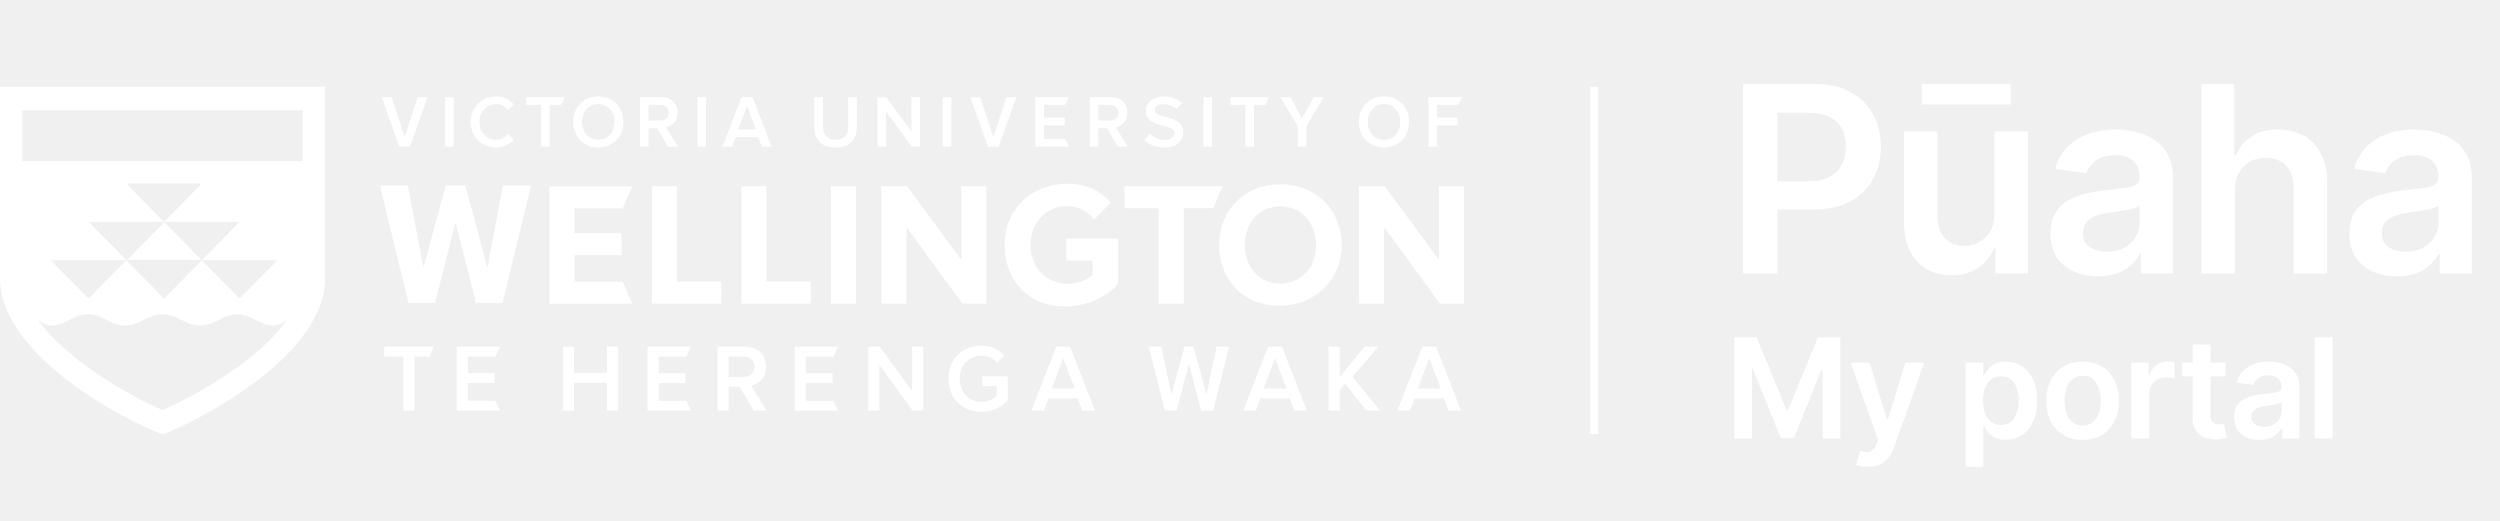
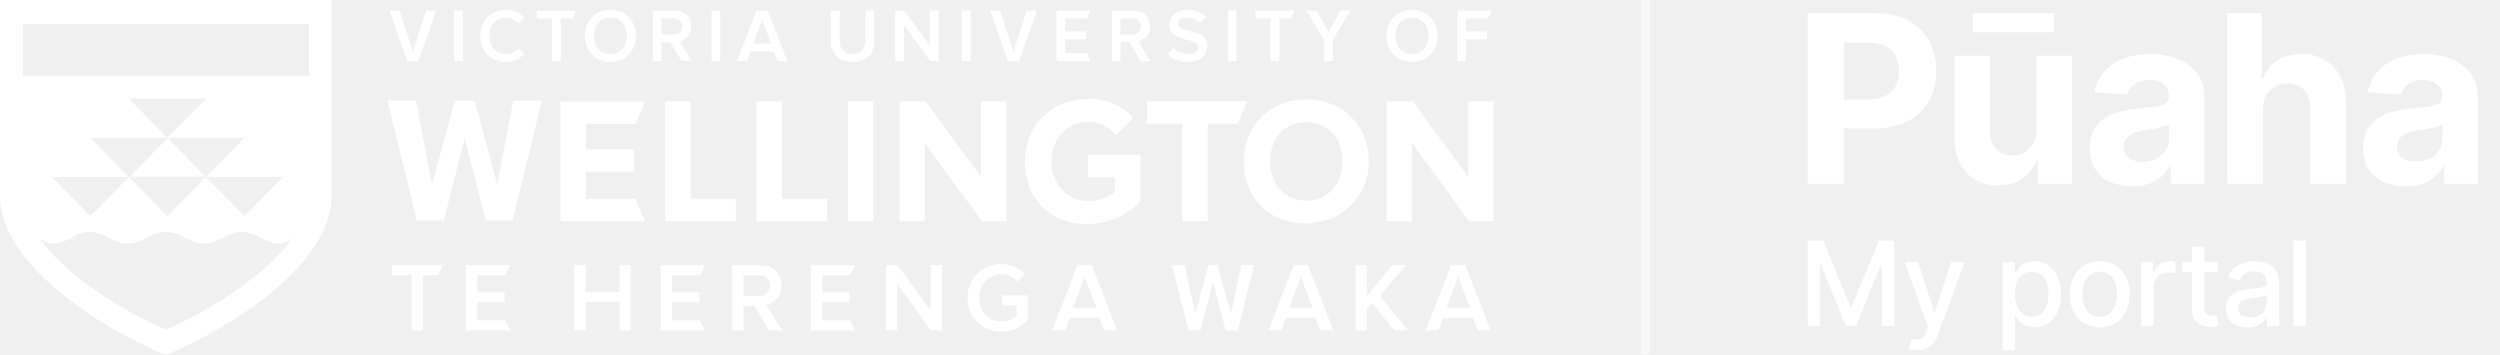
- <svg xmlns="http://www.w3.org/2000/svg" width="288" height="60" viewBox="0 0 288 60" fill="none">
-   <path d="M18.923 25.594L14.672 29.931H23.195L18.923 25.594Z" fill="white" />
-   <path d="M37.452 10.038H37.45V10H0.005V10.038H0V31.999C0 42.069 17.984 50 18.722 50C19.456 50 37.452 42.069 37.452 31.999V10.038ZM4.392 36.852C4.891 37.248 5.444 37.489 6.028 37.489C7.671 37.461 8.407 36.237 10.051 36.201C11.815 36.161 12.625 37.496 14.389 37.496C16.152 37.496 16.962 36.201 18.727 36.201C20.49 36.201 21.299 37.496 23.064 37.496C24.828 37.496 25.638 36.161 27.402 36.201C29.046 36.237 29.771 37.461 31.416 37.489C32.004 37.489 32.562 37.244 33.065 36.842C31.935 38.433 30.157 40.247 27.415 42.25C23.898 44.817 20.207 46.615 18.722 47.235C17.238 46.616 13.548 44.819 10.032 42.25C7.297 40.251 5.522 38.441 4.392 36.852ZM23.252 29.985H31.948L27.597 34.409L23.252 29.985L18.905 34.409L14.558 29.985L10.196 34.409L5.857 29.985H14.558L10.22 25.561H18.895L14.548 21.136H23.239L18.895 25.561H27.602L23.252 29.985ZM2.574 12.706H34.879V18.555H2.574V12.706Z" fill="white" />
-   <path d="M57.62 47.301L57.055 46.165H53.898V44.121H56.979V42.986H53.898V41.074H57.055L57.62 39.937H52.617V47.301H57.62Z" fill="white" />
-   <path d="M47.747 47.301V41.074H49.475L49.96 39.937H44.256V41.074H46.467V47.301H47.747Z" fill="white" />
-   <path d="M71.209 47.301V39.937H69.928V42.952H66.128V39.937H64.848V47.301H66.128V44.088H69.928V47.301H71.209Z" fill="white" />
-   <path d="M79.61 47.308L79.045 46.172H75.887V44.128H78.969V42.992H75.887V41.08H79.045L79.61 39.944H74.607V47.308H79.61Z" fill="white" />
-   <path d="M88.303 47.301L86.519 44.408C87.396 44.265 88.249 43.559 88.249 42.244C88.249 40.886 87.307 39.938 85.862 39.938H82.654V47.301H83.935V44.552H85.205L86.826 47.301H88.303ZM85.687 43.416H83.935V41.074H85.687C86.41 41.074 86.936 41.537 86.936 42.244C86.936 42.952 86.41 43.416 85.687 43.416Z" fill="white" />
-   <path d="M96.553 47.308L95.988 46.172H92.831V44.128H95.911V42.992H92.831V41.08H95.988L96.553 39.944H91.551V47.308H96.553Z" fill="white" />
-   <path d="M106.357 47.301V39.937H105.077V45.049L101.342 39.937H100.029V47.301H101.31V42.046L105.121 47.301H106.357Z" fill="white" />
-   <path d="M115.689 40.968C115.099 40.312 114.272 39.817 113.078 39.817C110.964 39.817 109.246 41.317 109.246 43.626C109.246 45.933 110.964 47.445 113.078 47.445C114.349 47.445 115.366 46.916 116.088 46.11V43.35H113.157V44.486H114.808V45.635C114.479 45.945 113.823 46.298 113.078 46.298C111.632 46.298 110.559 45.171 110.559 43.626C110.559 42.08 111.632 40.964 113.078 40.964C113.829 40.964 114.457 41.332 114.853 41.816L115.689 40.968Z" fill="white" />
-   <path d="M126.144 47.301L123.276 39.937H121.678L118.809 47.301H120.265L120.802 45.888H124.152L124.688 47.301H126.144ZM123.79 44.752H121.163L122.477 41.24L123.79 44.752Z" fill="white" />
-   <path d="M139.757 47.301L141.587 39.937H140.153L138.99 45.46L137.48 39.937H136.461L134.95 45.46L133.774 39.937H132.34L134.184 47.301H135.553L136.965 41.87L138.389 47.301H139.757Z" fill="white" />
-   <path d="M150.552 47.301L147.685 39.937H146.086L143.217 47.301H144.674L145.21 45.888H148.56L149.096 47.301H150.552ZM148.199 44.752H145.571L146.885 41.24L148.199 44.752Z" fill="white" />
-   <path d="M158.991 47.301L155.805 43.415L158.772 39.937H157.184L154.327 43.448V39.937H153.047V47.301H154.327V44.95L154.961 44.199L157.414 47.301H158.991Z" fill="white" />
-   <path d="M168.316 47.301L165.448 39.937H163.85L160.98 47.301H162.437L162.973 45.888H166.324L166.86 47.301H168.316ZM165.962 44.752H163.334L164.649 41.24L165.962 44.752Z" fill="white" />
-   <path d="M165.774 21.451V29.948L159.521 21.451H156.566V34.976H159.44V26.155L165.875 34.976H168.648V21.451H165.774Z" fill="white" />
-   <path d="M57.892 34.89L61.181 21.365H57.943L56.152 30.851L53.603 21.365H51.356L48.785 30.851L46.974 21.365H43.756L47.065 34.89H50.121L52.469 25.603L54.837 34.89H57.892Z" fill="white" />
-   <path d="M72.847 34.993L71.743 32.459H66.169V29.397H71.601V26.862H66.169V24.003H71.743L72.847 21.468H63.295V34.993H72.847Z" fill="white" />
-   <path d="M127.961 23.339C126.893 22.116 125.295 21.162 122.986 21.162C119.003 21.162 115.736 23.904 115.736 28.222C115.736 32.519 118.685 35.302 122.667 35.302C125.139 35.302 127.397 34.278 128.785 32.723V27.485H122.843V30.022H125.885V31.66C125.334 32.172 124.19 32.703 122.986 32.703C120.515 32.703 118.717 30.8 118.717 28.222C118.717 25.643 120.515 23.74 122.986 23.74C124.317 23.74 125.386 24.44 126.03 25.297L127.961 23.339Z" fill="white" />
-   <path d="M147.349 35.219C151.437 35.219 154.557 32.299 154.557 28.224C154.557 24.148 151.582 21.228 147.494 21.228C143.426 21.228 140.451 24.148 140.451 28.224C140.451 32.299 143.282 35.219 147.349 35.219ZM147.494 32.665C145.005 32.665 143.407 30.739 143.407 28.224C143.407 25.689 145.005 23.783 147.494 23.783C149.984 23.783 151.603 25.689 151.603 28.224C151.603 30.739 149.984 32.665 147.494 32.665Z" fill="white" />
-   <path d="M136.371 34.976V23.986H139.746L140.85 21.451H129.531V23.986H133.478V34.976H136.371Z" fill="white" />
-   <path d="M98.604 21.451H95.731V34.976H98.604V21.451Z" fill="white" />
-   <path d="M83.08 34.976V32.441H77.976V21.451H75.102V34.976H83.08Z" fill="white" />
-   <path d="M93.394 34.976V32.441H88.29V21.451H85.416V34.976H93.394Z" fill="white" />
-   <path d="M113.63 34.976V21.451H110.756V29.948L104.503 21.451H101.549V34.976H104.423V26.155L110.858 34.976H113.63Z" fill="white" />
-   <path d="M68.923 16.996C70.619 16.996 71.811 15.751 71.811 14.05C71.811 12.349 70.619 11.103 68.923 11.103C67.228 11.103 66.035 12.349 66.035 14.05C66.035 15.751 67.228 16.996 68.923 16.996ZM68.923 16.109C67.779 16.109 67.051 15.22 67.051 14.05C67.051 12.871 67.779 11.991 68.923 11.991C70.059 11.991 70.796 12.871 70.796 14.05C70.796 15.22 70.059 16.109 68.923 16.109Z" fill="white" />
-   <path d="M47.236 16.894L49.253 11.197H48.127L46.617 15.81L45.108 11.197H43.982L46 16.894H47.236Z" fill="white" />
-   <path d="M88.895 16.894L86.677 11.197H85.44L83.221 16.894H84.347L84.762 15.801H87.354L87.769 16.894H88.895ZM87.075 14.922H85.041L86.058 12.204L87.075 14.922Z" fill="white" />
-   <path d="M52.266 11.197H51.275V16.894H52.266V11.197Z" fill="white" />
-   <path d="M58.511 12.694L59.176 12.018C58.742 11.503 58.114 11.104 57.185 11.104C55.515 11.104 54.221 12.299 54.221 14.05C54.221 15.802 55.515 16.997 57.185 16.997C58.116 16.997 58.739 16.596 59.175 16.08L58.512 15.407C58.222 15.816 57.736 16.109 57.185 16.109C56.066 16.109 55.236 15.246 55.236 14.05C55.236 12.854 56.066 11.991 57.185 11.991C57.736 11.991 58.221 12.29 58.511 12.694Z" fill="white" />
-   <path d="M63.317 16.894V12.076H64.654L65.028 11.197H60.615V12.076H62.326V16.894H63.317Z" fill="white" />
-   <path d="M78.094 16.894L76.715 14.655C77.392 14.546 78.053 13.999 78.053 12.982C78.053 11.931 77.325 11.197 76.207 11.197H73.725V16.894H74.714V14.767H75.697L76.953 16.894H78.094ZM76.071 13.888H74.714V12.076H76.071C76.629 12.076 77.037 12.435 77.037 12.982C77.037 13.529 76.629 13.888 76.071 13.888Z" fill="white" />
-   <path d="M81.332 11.197H80.342V16.894H81.332V11.197Z" fill="white" />
-   <path d="M96.262 16.996C97.897 16.996 98.701 16.058 98.701 14.639V11.197H97.703V14.614C97.703 15.52 97.203 16.109 96.262 16.109C95.313 16.109 94.813 15.52 94.813 14.614V11.197H93.814V14.648C93.814 16.049 94.619 16.996 96.262 16.996Z" fill="white" />
-   <path d="M105.983 16.894V11.197H104.992V15.151L102.102 11.197H101.088V16.894H102.077V12.828L105.027 16.894H105.983Z" fill="white" />
-   <path d="M109.604 11.197H108.613V16.894H109.604V11.197Z" fill="white" />
-   <path d="M115.052 16.894L117.069 11.197H115.943L114.433 15.81L112.925 11.197H111.799L113.816 16.894H115.052Z" fill="white" />
-   <path d="M123.15 16.894L122.712 16.015H120.27V14.434H122.654V13.555H120.27V12.076H122.712L123.15 11.197H119.279V16.894H123.15Z" fill="white" />
-   <path d="M129.909 16.894L128.53 14.655C129.207 14.546 129.867 13.999 129.867 12.982C129.867 11.931 129.14 11.197 128.022 11.197H125.539V16.894H126.529V14.767H127.512L128.767 16.894H129.909ZM127.885 13.888H126.529V12.076H127.885C128.444 12.076 128.852 12.435 128.852 12.982C128.852 13.529 128.444 13.888 127.885 13.888Z" fill="white" />
-   <path d="M135.517 12.568L136.176 11.899C135.653 11.392 134.944 11.111 134.066 11.111C132.829 11.111 132.009 11.837 132.009 12.777C132.009 14.878 135.304 14.135 135.304 15.332C135.304 15.707 134.981 16.109 134.168 16.109C133.442 16.109 132.876 15.794 132.486 15.418L131.845 16.072L131.83 16.092C132.33 16.629 133.083 16.996 134.125 16.996C135.651 16.996 136.31 16.186 136.31 15.237C136.31 13.11 133.024 13.768 133.024 12.708C133.024 12.281 133.397 11.999 133.982 11.999C134.533 11.999 135.088 12.185 135.517 12.568Z" fill="white" />
-   <path d="M139.628 11.197H138.639V16.894H139.628V11.197Z" fill="white" />
-   <path d="M144.458 16.894V12.076H145.795L146.169 11.197H141.756V12.076H143.467V16.894H144.458Z" fill="white" />
-   <path d="M150.494 16.894V14.528L152.477 11.197H151.341L150.002 13.64L148.646 11.197H147.512L149.503 14.528V16.894H150.494Z" fill="white" />
-   <path d="M159.435 16.996C161.131 16.996 162.323 15.751 162.323 14.05C162.323 12.349 161.131 11.103 159.435 11.103C157.74 11.103 156.547 12.349 156.547 14.05C156.547 15.751 157.74 16.996 159.435 16.996ZM159.435 16.109C158.291 16.109 157.563 15.22 157.563 14.05C157.563 12.871 158.291 11.991 159.435 11.991C160.57 11.991 161.308 12.871 161.308 14.05C161.308 15.22 160.57 16.109 159.435 16.109Z" fill="white" />
-   <path d="M165.542 16.894V14.434H167.909V13.555H165.542V12.076H167.976L168.422 11.197H164.551V16.894H165.542Z" fill="white" />
-   <path d="M183.648 10V50" stroke="white" stroke-width="0.947" />
-   <path d="M200.8 31.5V9.682H208.982C210.658 9.682 212.065 9.994 213.201 10.619C214.344 11.244 215.207 12.104 215.79 13.197C216.379 14.284 216.674 15.52 216.674 16.905C216.674 18.304 216.379 19.547 215.79 20.634C215.2 21.72 214.33 22.576 213.18 23.201C212.029 23.819 210.612 24.128 208.929 24.128H203.506V20.879H208.396C209.376 20.879 210.179 20.708 210.804 20.367C211.429 20.026 211.891 19.558 212.189 18.961C212.494 18.364 212.647 17.679 212.647 16.905C212.647 16.131 212.494 15.449 212.189 14.859C211.891 14.27 211.425 13.812 210.793 13.485C210.168 13.151 209.362 12.984 208.375 12.984H204.753V31.5H200.8ZM229.766 24.618V15.136H233.623V31.5H229.883V28.592H229.713C229.344 29.508 228.736 30.257 227.891 30.84C227.053 31.422 226.02 31.713 224.791 31.713C223.719 31.713 222.771 31.475 221.947 30.999C221.13 30.516 220.491 29.817 220.029 28.901C219.567 27.977 219.337 26.862 219.337 25.555V15.136H223.193V24.959C223.193 25.996 223.477 26.82 224.045 27.43C224.614 28.041 225.359 28.347 226.283 28.347C226.851 28.347 227.401 28.208 227.934 27.931C228.467 27.654 228.903 27.242 229.244 26.695C229.592 26.141 229.766 25.449 229.766 24.618ZM231.631 9.682V12.036H221.382V9.682H231.631ZM241.697 31.83C240.66 31.83 239.726 31.646 238.896 31.276C238.072 30.9 237.418 30.346 236.935 29.614C236.459 28.883 236.222 27.981 236.222 26.908C236.222 25.985 236.392 25.222 236.733 24.618C237.074 24.014 237.539 23.531 238.128 23.169C238.718 22.807 239.382 22.533 240.121 22.349C240.866 22.157 241.637 22.018 242.432 21.933C243.391 21.834 244.169 21.745 244.766 21.667C245.362 21.582 245.795 21.454 246.065 21.283C246.342 21.106 246.481 20.832 246.481 20.463V20.399C246.481 19.597 246.243 18.975 245.767 18.535C245.291 18.095 244.606 17.874 243.711 17.874C242.766 17.874 242.017 18.08 241.463 18.492C240.916 18.904 240.547 19.391 240.355 19.952L236.754 19.44C237.038 18.446 237.507 17.615 238.16 16.947C238.814 16.273 239.613 15.768 240.557 15.435C241.502 15.094 242.546 14.923 243.69 14.923C244.478 14.923 245.263 15.016 246.044 15.2C246.825 15.385 247.539 15.69 248.185 16.116C248.832 16.535 249.35 17.107 249.741 17.832C250.138 18.556 250.337 19.462 250.337 20.548V31.5H246.63V29.252H246.502C246.268 29.707 245.937 30.133 245.511 30.53C245.092 30.921 244.563 31.237 243.924 31.479C243.292 31.713 242.55 31.83 241.697 31.83ZM242.699 28.996C243.473 28.996 244.144 28.844 244.712 28.538C245.28 28.226 245.717 27.814 246.023 27.303C246.335 26.791 246.491 26.234 246.491 25.63V23.702C246.371 23.801 246.165 23.893 245.874 23.979C245.589 24.064 245.27 24.139 244.915 24.202C244.56 24.266 244.208 24.323 243.86 24.373C243.512 24.423 243.21 24.465 242.954 24.501C242.379 24.579 241.864 24.707 241.41 24.884C240.955 25.062 240.597 25.31 240.334 25.63C240.071 25.942 239.94 26.347 239.94 26.845C239.94 27.555 240.199 28.091 240.717 28.453C241.236 28.815 241.896 28.996 242.699 28.996ZM257.472 21.912V31.5H253.615V9.682H257.386V17.917H257.578C257.962 16.994 258.555 16.266 259.357 15.733C260.167 15.193 261.197 14.923 262.447 14.923C263.583 14.923 264.574 15.161 265.419 15.637C266.264 16.113 266.918 16.809 267.379 17.725C267.848 18.641 268.082 19.76 268.082 21.081V31.5H264.226V21.678C264.226 20.577 263.942 19.721 263.374 19.11C262.813 18.492 262.024 18.183 261.009 18.183C260.327 18.183 259.716 18.332 259.176 18.631C258.644 18.922 258.225 19.345 257.919 19.898C257.621 20.452 257.472 21.124 257.472 21.912ZM276.122 31.83C275.085 31.83 274.151 31.646 273.321 31.276C272.497 30.9 271.843 30.346 271.36 29.614C270.884 28.883 270.647 27.981 270.647 26.908C270.647 25.985 270.817 25.222 271.158 24.618C271.499 24.014 271.964 23.531 272.553 23.169C273.143 22.807 273.807 22.533 274.546 22.349C275.291 22.157 276.062 22.018 276.857 21.933C277.816 21.834 278.594 21.745 279.191 21.667C279.787 21.582 280.22 21.454 280.49 21.283C280.767 21.106 280.906 20.832 280.906 20.463V20.399C280.906 19.597 280.668 18.975 280.192 18.535C279.716 18.095 279.031 17.874 278.136 17.874C277.191 17.874 276.442 18.08 275.888 18.492C275.341 18.904 274.972 19.391 274.78 19.952L271.179 19.44C271.463 18.446 271.932 17.615 272.585 16.947C273.239 16.273 274.038 15.768 274.982 15.435C275.927 15.094 276.971 14.923 278.115 14.923C278.903 14.923 279.688 15.016 280.469 15.2C281.25 15.385 281.964 15.69 282.61 16.116C283.257 16.535 283.775 17.107 284.166 17.832C284.563 18.556 284.762 19.462 284.762 20.548V31.5H281.055V29.252H280.927C280.693 29.707 280.362 30.133 279.936 30.53C279.517 30.921 278.988 31.237 278.349 31.479C277.717 31.713 276.975 31.83 276.122 31.83ZM277.124 28.996C277.898 28.996 278.569 28.844 279.137 28.538C279.705 28.226 280.142 27.814 280.448 27.303C280.76 26.791 280.916 26.234 280.916 25.63V23.702C280.796 23.801 280.59 23.893 280.299 23.979C280.014 24.064 279.695 24.139 279.34 24.202C278.985 24.266 278.633 24.323 278.285 24.373C277.937 24.423 277.635 24.465 277.379 24.501C276.804 24.579 276.289 24.707 275.835 24.884C275.38 25.062 275.022 25.31 274.759 25.63C274.496 25.942 274.365 26.347 274.365 26.845C274.365 27.555 274.624 28.091 275.142 28.453C275.661 28.815 276.321 28.996 277.124 28.996ZM199.796 38.864H202.376L205.83 47.295H205.967L209.421 38.864H212.001V50.5H209.978V42.506H209.87L206.654 50.466H205.143L201.927 42.489H201.819V50.5H199.796V38.864ZM215.164 53.773C214.883 53.773 214.624 53.75 214.385 53.705C214.15 53.663 213.963 53.614 213.823 53.557L214.3 51.955C214.599 52.042 214.866 52.083 215.101 52.08C215.336 52.076 215.542 52.002 215.72 51.858C215.902 51.718 216.056 51.483 216.181 51.153L216.357 50.682L213.192 41.773H215.374L217.385 48.364H217.476L219.493 41.773H221.681L218.186 51.557C218.024 52.019 217.808 52.415 217.539 52.744C217.27 53.078 216.94 53.331 216.55 53.506C216.164 53.684 215.702 53.773 215.164 53.773ZM226.433 53.773V41.773H228.455V43.216H228.575C228.681 43.004 228.83 42.778 229.024 42.54C229.217 42.297 229.478 42.091 229.808 41.92C230.137 41.746 230.558 41.659 231.069 41.659C231.743 41.659 232.351 41.831 232.893 42.176C233.438 42.517 233.87 43.023 234.188 43.693C234.51 44.36 234.671 45.178 234.671 46.148C234.671 47.106 234.514 47.92 234.2 48.591C233.885 49.261 233.457 49.773 232.916 50.125C232.374 50.477 231.76 50.653 231.075 50.653C230.575 50.653 230.16 50.57 229.83 50.403C229.501 50.237 229.236 50.036 229.035 49.801C228.838 49.562 228.685 49.337 228.575 49.125H228.49V53.773H226.433ZM228.45 46.136C228.45 46.701 228.529 47.195 228.688 47.619C228.851 48.044 229.084 48.375 229.387 48.614C229.694 48.849 230.065 48.966 230.501 48.966C230.955 48.966 231.336 48.845 231.643 48.602C231.95 48.356 232.181 48.021 232.336 47.597C232.495 47.169 232.575 46.682 232.575 46.136C232.575 45.595 232.497 45.114 232.342 44.693C232.187 44.273 231.955 43.943 231.649 43.705C231.342 43.466 230.959 43.347 230.501 43.347C230.062 43.347 229.688 43.462 229.382 43.693C229.075 43.924 228.842 44.248 228.683 44.665C228.527 45.081 228.45 45.572 228.45 46.136ZM239.92 50.67C239.067 50.67 238.329 50.483 237.704 50.108C237.079 49.733 236.594 49.208 236.249 48.534C235.908 47.86 235.738 47.072 235.738 46.17C235.738 45.269 235.908 44.479 236.249 43.801C236.594 43.123 237.079 42.597 237.704 42.222C238.329 41.847 239.067 41.659 239.92 41.659C240.772 41.659 241.51 41.847 242.135 42.222C242.76 42.597 243.243 43.123 243.584 43.801C243.929 44.479 244.101 45.269 244.101 46.17C244.101 47.072 243.929 47.86 243.584 48.534C243.243 49.208 242.76 49.733 242.135 50.108C241.51 50.483 240.772 50.67 239.92 50.67ZM239.931 49.023C240.393 49.023 240.779 48.896 241.09 48.642C241.401 48.385 241.632 48.04 241.783 47.608C241.939 47.176 242.016 46.695 242.016 46.165C242.016 45.631 241.939 45.148 241.783 44.716C241.632 44.28 241.401 43.934 241.09 43.676C240.779 43.419 240.393 43.29 239.931 43.29C239.457 43.29 239.064 43.419 238.749 43.676C238.439 43.934 238.206 44.28 238.05 44.716C237.899 45.148 237.823 45.631 237.823 46.165C237.823 46.695 237.899 47.176 238.05 47.608C238.206 48.04 238.439 48.385 238.749 48.642C239.064 48.896 239.457 49.023 239.931 49.023ZM245.527 50.5V41.773H247.521V43.227H247.612C247.771 42.724 248.044 42.335 248.431 42.062C248.821 41.786 249.266 41.648 249.766 41.648C249.879 41.648 250.006 41.653 250.146 41.665C250.29 41.672 250.41 41.686 250.504 41.705V43.597C250.417 43.566 250.279 43.54 250.09 43.517C249.904 43.49 249.724 43.477 249.55 43.477C249.175 43.477 248.838 43.559 248.538 43.722C248.243 43.881 248.01 44.102 247.84 44.386C247.669 44.67 247.584 44.998 247.584 45.369V50.5H245.527ZM256.378 41.773V43.364H251.361V41.773H256.378ZM252.599 39.682H254.656V47.875C254.656 48.151 254.698 48.364 254.781 48.511C254.868 48.655 254.982 48.754 255.122 48.807C255.262 48.86 255.417 48.886 255.588 48.886C255.717 48.886 255.834 48.877 255.94 48.858C256.05 48.839 256.133 48.822 256.19 48.807L256.537 50.415C256.427 50.453 256.27 50.494 256.065 50.54C255.864 50.585 255.618 50.612 255.326 50.619C254.811 50.635 254.347 50.557 253.934 50.386C253.522 50.212 253.194 49.943 252.951 49.58C252.713 49.216 252.595 48.761 252.599 48.216V39.682ZM260.289 50.676C259.736 50.676 259.238 50.578 258.795 50.381C258.355 50.18 258.007 49.885 257.749 49.494C257.496 49.104 257.369 48.623 257.369 48.051C257.369 47.559 257.46 47.151 257.641 46.83C257.823 46.508 258.071 46.25 258.386 46.057C258.7 45.864 259.054 45.718 259.448 45.619C259.846 45.517 260.257 45.443 260.681 45.398C261.193 45.345 261.607 45.297 261.925 45.256C262.244 45.21 262.475 45.142 262.619 45.051C262.766 44.956 262.84 44.811 262.84 44.614V44.58C262.84 44.151 262.713 43.82 262.46 43.585C262.206 43.35 261.84 43.233 261.363 43.233C260.859 43.233 260.46 43.343 260.164 43.562C259.872 43.782 259.675 44.042 259.573 44.341L257.653 44.068C257.804 43.538 258.054 43.095 258.403 42.739C258.751 42.379 259.177 42.11 259.681 41.932C260.185 41.75 260.742 41.659 261.352 41.659C261.772 41.659 262.191 41.708 262.607 41.807C263.024 41.905 263.405 42.068 263.749 42.295C264.094 42.519 264.371 42.824 264.579 43.21C264.791 43.597 264.897 44.08 264.897 44.659V50.5H262.92V49.301H262.852C262.727 49.544 262.55 49.771 262.323 49.983C262.1 50.191 261.818 50.36 261.477 50.489C261.139 50.614 260.744 50.676 260.289 50.676ZM260.823 49.165C261.236 49.165 261.594 49.083 261.897 48.92C262.2 48.754 262.433 48.534 262.596 48.261C262.763 47.989 262.846 47.691 262.846 47.369V46.341C262.782 46.394 262.672 46.443 262.516 46.489C262.365 46.534 262.194 46.574 262.005 46.608C261.816 46.642 261.628 46.672 261.443 46.699C261.257 46.725 261.096 46.748 260.96 46.767C260.653 46.809 260.378 46.877 260.136 46.972C259.893 47.066 259.702 47.199 259.562 47.369C259.422 47.536 259.352 47.752 259.352 48.017C259.352 48.396 259.49 48.682 259.766 48.875C260.043 49.068 260.395 49.165 260.823 49.165ZM268.702 38.864V50.5H266.645V38.864H268.702Z" fill="white" />
+ <svg xmlns="http://www.w3.org/2000/svg" width="247" height="35" viewBox="0 0 247 35" fill="none">
+   <path d="M16.558 13.645L12.838 17.44H20.296L16.558 13.645Z" fill="white" />
+   <path d="M32.77 0.033H32.769V6.13742e-07H0.005V0.033H0V19.25C0 28.06 15.736 35 16.382 35C17.024 35 32.77 28.06 32.77 19.25V0.033ZM3.843 23.495C4.28 23.842 4.764 24.053 5.274 24.053C6.712 24.029 7.356 22.957 8.795 22.926C10.338 22.891 11.046 24.059 12.591 24.059C14.133 24.059 14.842 22.926 16.386 22.926C17.929 22.926 18.637 24.059 20.181 24.059C21.725 24.059 22.433 22.891 23.977 22.926C25.416 22.957 26.05 24.029 27.489 24.053C28.004 24.053 28.491 23.839 28.932 23.487C27.943 24.879 26.388 26.466 23.988 28.219C20.911 30.465 17.681 32.038 16.382 32.581C15.083 32.039 11.855 30.467 8.778 28.219C6.385 26.47 4.832 24.886 3.843 23.495ZM20.346 17.487H27.954L24.147 21.358L20.346 17.487L16.542 21.358L12.738 17.487L8.921 21.358L5.125 17.487H12.738L8.943 13.616H16.533L12.729 9.744H20.334L16.533 13.616H24.152L20.346 17.487ZM2.252 2.368H30.519V7.486H2.252V2.368Z" fill="white" />
+   <path d="M50.419 32.639L49.924 31.645H47.162V29.856H49.857V28.863H47.162V27.19H49.924L50.419 26.195H46.041V32.639H50.419Z" fill="white" />
+   <path d="M41.78 32.639V27.19H43.292L43.716 26.195H38.725V27.19H40.659V32.639H41.78Z" fill="white" />
+   <path d="M62.308 32.639V26.195H61.188V28.834H57.862V26.195H56.742V32.639H57.862V29.827H61.188V32.639H62.308Z" fill="white" />
+   <path d="M69.659 32.645L69.164 31.651H66.401V29.862H69.097V28.868H66.401V27.195H69.164L69.659 26.201H65.281V32.645H69.659Z" fill="white" />
+   <path d="M77.267 32.639L75.706 30.107C76.473 29.982 77.219 29.365 77.219 28.214C77.219 27.026 76.395 26.196 75.131 26.196H72.324V32.639H73.445V30.233H74.556L75.975 32.639H77.267ZM74.978 29.239H73.445V27.19H74.978C75.611 27.19 76.07 27.595 76.07 28.214C76.07 28.833 75.611 29.239 74.978 29.239Z" fill="white" />
+   <path d="M84.485 32.645L83.99 31.651H81.227V29.862H83.923V28.868H81.227V27.195H83.99L84.485 26.201H80.107V32.645H84.485Z" fill="white" />
+   <path d="M93.062 32.639V26.195H91.942V30.668L88.674 26.195H87.525V32.639H88.646V28.041L91.981 32.639H93.062Z" fill="white" />
+   <path d="M101.227 27.097C100.711 26.523 99.988 26.09 98.942 26.09C97.093 26.09 95.59 27.402 95.59 29.422C95.59 31.442 97.093 32.764 98.942 32.764C100.054 32.764 100.945 32.301 101.576 31.596V29.181H99.012V30.175H100.457V31.181C100.169 31.452 99.594 31.761 98.942 31.761C97.677 31.761 96.738 30.775 96.738 29.422C96.738 28.07 97.677 27.093 98.942 27.093C99.6 27.093 100.149 27.415 100.496 27.839L101.227 27.097Z" fill="white" />
+   <path d="M110.375 32.639L107.866 26.195H106.468L103.957 32.639H105.231L105.701 31.402H108.632L109.101 32.639H110.375ZM108.316 30.408H106.017L107.167 27.335L108.316 30.408Z" fill="white" />
+   <path d="M122.287 32.639L123.888 26.195H122.633L121.616 31.028L120.294 26.195H119.403L118.081 31.028L117.052 26.195H115.797L117.411 32.639H118.608L119.844 27.886L121.09 32.639H122.287Z" fill="white" />
+   <path d="M131.733 32.639L129.224 26.195H127.825L125.314 32.639H126.589L127.058 31.402H129.99L130.459 32.639H131.733ZM129.674 30.408H127.374L128.524 27.335L129.674 30.408Z" fill="white" />
+   <path d="M139.117 32.639L136.33 29.239L138.926 26.195H137.536L135.036 29.268V26.195H133.916V32.639H135.036V30.581L135.591 29.924L137.738 32.639H139.117Z" fill="white" />
+   <path d="M147.276 32.639L144.766 26.195H143.368L140.857 32.639H142.132L142.601 31.402H145.533L146.002 32.639H147.276ZM145.216 30.408H142.917L144.067 27.335L145.216 30.408Z" fill="white" />
+   <path d="M145.053 10.02V17.454L139.581 10.02H136.996V21.854H139.511V14.136L145.142 21.854H147.568V10.02H145.053Z" fill="white" />
+   <path d="M50.654 21.779L53.532 9.945H50.699L49.132 18.245L46.901 9.945H44.935L42.686 18.245L41.101 9.945H38.285L41.181 21.779H43.855L45.909 13.653L47.981 21.779H50.654Z" fill="white" />
+   <path d="M63.741 21.869L62.775 19.652H57.898V16.973H62.65V14.755H57.898V12.253H62.775L63.741 10.035H55.383V21.869H63.741Z" fill="white" />
+   <path d="M111.966 11.672C111.032 10.601 109.633 9.767 107.613 9.767C104.127 9.767 101.27 12.166 101.27 15.944C101.27 19.704 103.85 22.139 107.334 22.139C109.497 22.139 111.473 21.244 112.687 19.883V15.3H107.488V17.52H110.15V18.952C109.668 19.4 108.667 19.866 107.613 19.866C105.451 19.866 103.878 18.2 103.878 15.944C103.878 13.688 105.451 12.023 107.613 12.023C108.778 12.023 109.713 12.635 110.276 13.385L111.966 11.672Z" fill="white" />
+   <path d="M128.93 22.067C132.507 22.067 135.237 19.512 135.237 15.946C135.237 12.38 132.634 9.825 129.057 9.825C125.498 9.825 122.895 12.38 122.895 15.946C122.895 19.512 125.372 22.067 128.93 22.067ZM129.057 19.832C126.879 19.832 125.481 18.146 125.481 15.946C125.481 13.728 126.879 12.06 129.057 12.06C131.236 12.06 132.652 13.728 132.652 15.946C132.652 18.146 131.236 19.832 129.057 19.832Z" fill="white" />
+   <path d="M119.325 21.854V12.238H122.277L123.244 10.02H113.34V12.238H116.793V21.854H119.325Z" fill="white" />
+   <path d="M86.278 10.02H83.764V21.854H86.278V10.02Z" fill="white" />
+   <path d="M72.694 21.854V19.636H68.228V10.02H65.713V21.854H72.694Z" fill="white" />
+   <path d="M81.719 21.854V19.636H77.253V10.02H74.738V21.854H81.719Z" fill="white" />
+   <path d="M99.427 21.854V10.02H96.912V17.454L91.441 10.02H88.856V21.854H91.37V14.136L97.001 21.854H99.427Z" fill="white" />
+   <path d="M60.308 6.122C61.792 6.122 62.836 5.032 62.836 3.544C62.836 2.056 61.792 0.966 60.308 0.966C58.825 0.966 57.781 2.056 57.781 3.544C57.781 5.032 58.825 6.122 60.308 6.122ZM60.308 5.346C59.307 5.346 58.67 4.568 58.67 3.544C58.67 2.512 59.307 1.742 60.308 1.742C61.302 1.742 61.947 2.512 61.947 3.544C61.947 4.568 61.302 5.346 60.308 5.346Z" fill="white" />
+   <path d="M41.333 6.032L43.098 1.048H42.112L40.792 5.084L39.471 1.048H38.486L40.252 6.032H41.333Z" fill="white" />
+   <path d="M77.784 6.032L75.842 1.048H74.76L72.818 6.032H73.804L74.167 5.076H76.435L76.798 6.032H77.784ZM76.191 4.307H74.411L75.301 1.929L76.191 4.307Z" fill="white" />
+   <path d="M45.732 1.048H44.865V6.032H45.732V1.048Z" fill="white" />
+   <path d="M51.197 2.357L51.779 1.766C51.4 1.316 50.85 0.966 50.037 0.966C48.576 0.966 47.443 2.011 47.443 3.544C47.443 5.076 48.576 6.122 50.037 6.122C50.851 6.122 51.396 5.771 51.778 5.32L51.198 4.731C50.944 5.089 50.52 5.345 50.037 5.345C49.058 5.345 48.331 4.591 48.331 3.544C48.331 2.497 49.058 1.742 50.037 1.742C50.519 1.742 50.944 2.004 51.197 2.357Z" fill="white" />
+   <path d="M55.401 6.032V1.817H56.571L56.898 1.048H53.037V1.817H54.534V6.032H55.401Z" fill="white" />
+   <path d="M68.331 6.032L67.124 4.074C67.717 3.978 68.295 3.5 68.295 2.61C68.295 1.69 67.658 1.048 66.68 1.048H64.508V6.032H65.374V4.171H66.234L67.332 6.032H68.331ZM66.561 3.402H65.374V1.817H66.561C67.049 1.817 67.406 2.131 67.406 2.61C67.406 3.088 67.049 3.402 66.561 3.402Z" fill="white" />
+   <path d="M71.165 1.048H70.299V6.032H71.165V1.048Z" fill="white" />
+   <path d="M84.23 6.122C85.66 6.122 86.364 5.301 86.364 4.06V1.048H85.49V4.037C85.49 4.83 85.053 5.346 84.23 5.346C83.399 5.346 82.962 4.83 82.962 4.037V1.048H82.088V4.067C82.088 5.294 82.792 6.122 84.23 6.122Z" fill="white" />
+   <path d="M92.734 6.032V1.048H91.868V4.508L89.339 1.048H88.451V6.032H89.317V2.475L91.898 6.032H92.734Z" fill="white" />
+   <path d="M95.902 1.048H95.035V6.032H95.902V1.048Z" fill="white" />
+   <path d="M100.671 6.032L102.436 1.048H101.45L100.129 5.084L98.809 1.048H97.824L99.589 6.032H100.671Z" fill="white" />
+   <path d="M107.756 6.032L107.373 5.263H105.236V3.88H107.322V3.111H105.236V1.817H107.373L107.756 1.048H104.369V6.032H107.756Z" fill="white" />
+   <path d="M113.67 6.032L112.463 4.074C113.055 3.978 113.633 3.5 113.633 2.61C113.633 1.69 112.996 1.048 112.018 1.048H109.846V6.032H110.712V4.171H111.572L112.67 6.032H113.67ZM111.899 3.402H110.712V1.817H111.899C112.388 1.817 112.744 2.131 112.744 2.61C112.744 3.088 112.388 3.402 111.899 3.402Z" fill="white" />
+   <path d="M118.578 2.247L119.154 1.662C118.696 1.218 118.076 0.972 117.308 0.972C116.225 0.972 115.508 1.608 115.508 2.43C115.508 4.269 118.391 3.619 118.391 4.665C118.391 4.994 118.109 5.345 117.397 5.345C116.762 5.345 116.267 5.07 115.925 4.74L115.364 5.313L115.352 5.331C115.789 5.801 116.448 6.121 117.36 6.121C118.695 6.121 119.272 5.413 119.272 4.582C119.272 2.721 116.396 3.297 116.396 2.37C116.396 1.996 116.723 1.749 117.234 1.749C117.717 1.749 118.202 1.912 118.578 2.247Z" fill="white" />
+   <path d="M122.175 1.048H121.309V6.032H122.175V1.048Z" fill="white" />
+   <path d="M126.399 6.032V1.817H127.569L127.897 1.048H124.035V1.817H125.532V6.032H126.399Z" fill="white" />
+   <path d="M131.682 6.032V3.962L133.417 1.048H132.423L131.252 3.185L130.065 1.048H129.072L130.815 3.962V6.032H131.682Z" fill="white" />
+   <path d="M139.506 6.122C140.99 6.122 142.033 5.032 142.033 3.544C142.033 2.056 140.99 0.966 139.506 0.966C138.023 0.966 136.979 2.056 136.979 3.544C136.979 5.032 138.023 6.122 139.506 6.122ZM139.506 5.346C138.505 5.346 137.868 4.568 137.868 3.544C137.868 2.512 138.505 1.742 139.506 1.742C140.499 1.742 141.145 2.512 141.145 3.544C141.145 4.568 140.499 5.346 139.506 5.346Z" fill="white" />
+   <path d="M144.848 6.032V3.88H146.919V3.111H144.848V1.817H146.978L147.367 1.048H143.98V6.032H144.848Z" fill="white" />
+   <path d="M162.568 0V35" stroke="white" stroke-opacity="0.5" stroke-width="0.829" />
+   <path d="M178.601 18.161V1.288H185.258C186.538 1.288 187.628 1.533 188.529 2.021C189.429 2.505 190.116 3.178 190.588 4.04C191.066 4.897 191.305 5.885 191.305 7.006C191.305 8.126 191.063 9.115 190.58 9.972C190.097 10.828 189.396 11.496 188.479 11.973C187.567 12.451 186.464 12.69 185.167 12.69H180.924V9.832H184.591C185.277 9.832 185.843 9.713 186.288 9.477C186.738 9.236 187.073 8.903 187.293 8.48C187.518 8.052 187.631 7.56 187.631 7.006C187.631 6.445 187.518 5.957 187.293 5.539C187.073 5.116 186.738 4.79 186.288 4.559C185.837 4.323 185.266 4.205 184.574 4.205H182.168V18.161H178.601ZM201.207 12.773V5.506H204.717V18.161H201.347V15.862H201.215C200.93 16.604 200.455 17.2 199.79 17.65C199.131 18.1 198.326 18.325 197.376 18.325C196.53 18.325 195.786 18.133 195.144 17.749C194.501 17.364 193.998 16.818 193.636 16.109C193.279 15.401 193.098 14.552 193.092 13.564V5.506H196.602V12.937C196.607 13.684 196.808 14.275 197.203 14.709C197.599 15.143 198.129 15.36 198.793 15.36C199.216 15.36 199.612 15.263 199.98 15.071C200.348 14.873 200.644 14.582 200.869 14.198C201.1 13.813 201.213 13.338 201.207 12.773ZM202.929 1.288V3.191H194.905V1.288H202.929ZM210.668 18.4C209.861 18.4 209.142 18.259 208.51 17.979C207.878 17.694 207.379 17.274 207.011 16.719C206.648 16.159 206.467 15.461 206.467 14.626C206.467 13.923 206.596 13.333 206.854 12.855C207.112 12.377 207.464 11.993 207.909 11.702C208.353 11.411 208.859 11.191 209.424 11.043C209.996 10.894 210.594 10.79 211.22 10.729C211.956 10.653 212.55 10.581 213 10.515C213.45 10.444 213.777 10.34 213.98 10.202C214.184 10.065 214.285 9.862 214.285 9.593V9.543C214.285 9.021 214.12 8.618 213.791 8.332C213.467 8.046 213.005 7.904 212.407 7.904C211.775 7.904 211.273 8.044 210.899 8.324C210.526 8.598 210.279 8.944 210.158 9.362L206.912 9.098C207.076 8.329 207.401 7.665 207.884 7.105C208.367 6.539 208.991 6.105 209.754 5.803C210.523 5.495 211.413 5.342 212.423 5.342C213.126 5.342 213.799 5.424 214.442 5.589C215.09 5.753 215.664 6.009 216.164 6.355C216.669 6.701 217.067 7.146 217.358 7.689C217.649 8.228 217.795 8.873 217.795 9.626V18.161H214.466V16.406H214.368C214.164 16.801 213.892 17.15 213.552 17.452C213.211 17.749 212.802 17.982 212.324 18.152C211.847 18.317 211.295 18.4 210.668 18.4ZM211.674 15.977C212.19 15.977 212.646 15.876 213.041 15.673C213.437 15.464 213.747 15.184 213.972 14.832C214.197 14.481 214.31 14.083 214.31 13.638V12.295C214.2 12.366 214.049 12.432 213.857 12.493C213.67 12.547 213.459 12.6 213.222 12.649C212.986 12.693 212.75 12.734 212.514 12.773C212.278 12.806 212.064 12.836 211.871 12.863C211.459 12.924 211.1 13.02 210.792 13.152C210.484 13.283 210.246 13.462 210.075 13.687C209.905 13.907 209.82 14.181 209.82 14.511C209.82 14.989 209.993 15.354 210.339 15.607C210.69 15.854 211.135 15.977 211.674 15.977ZM223.563 10.845V18.161H220.054V1.288H223.464V7.739H223.613C223.898 6.992 224.36 6.407 224.997 5.984C225.634 5.556 226.433 5.342 227.394 5.342C228.273 5.342 229.039 5.534 229.693 5.918C230.352 6.297 230.863 6.844 231.225 7.558C231.593 8.266 231.774 9.115 231.769 10.103V18.161H228.259V10.729C228.265 9.95 228.067 9.343 227.666 8.909C227.271 8.475 226.716 8.258 226.002 8.258C225.524 8.258 225.101 8.36 224.733 8.563C224.371 8.766 224.085 9.063 223.876 9.453C223.673 9.837 223.569 10.301 223.563 10.845ZM237.675 18.4C236.868 18.4 236.148 18.259 235.517 17.979C234.885 17.694 234.385 17.274 234.017 16.719C233.655 16.159 233.474 15.461 233.474 14.626C233.474 13.923 233.603 13.333 233.861 12.855C234.119 12.377 234.47 11.993 234.915 11.702C235.36 11.411 235.865 11.191 236.431 11.043C237.002 10.894 237.601 10.79 238.227 10.729C238.963 10.653 239.556 10.581 240.007 10.515C240.457 10.444 240.784 10.34 240.987 10.202C241.19 10.065 241.292 9.862 241.292 9.593V9.543C241.292 9.021 241.127 8.618 240.798 8.332C240.474 8.046 240.012 7.904 239.414 7.904C238.782 7.904 238.279 8.044 237.906 8.324C237.532 8.598 237.285 8.944 237.164 9.362L233.918 9.098C234.083 8.329 234.407 7.665 234.891 7.105C235.374 6.539 235.997 6.105 236.761 5.803C237.53 5.495 238.419 5.342 239.43 5.342C240.133 5.342 240.806 5.424 241.448 5.589C242.097 5.753 242.67 6.009 243.17 6.355C243.676 6.701 244.074 7.146 244.365 7.689C244.656 8.228 244.802 8.873 244.802 9.626V18.161H241.473V16.406H241.374C241.171 16.801 240.899 17.15 240.559 17.452C240.218 17.749 239.809 17.982 239.331 18.152C238.853 18.317 238.301 18.4 237.675 18.4ZM238.68 15.977C239.197 15.977 239.652 15.876 240.048 15.673C240.443 15.464 240.754 15.184 240.979 14.832C241.204 14.481 241.317 14.083 241.317 13.638V12.295C241.207 12.366 241.056 12.432 240.863 12.493C240.677 12.547 240.465 12.6 240.229 12.649C239.993 12.693 239.757 12.734 239.521 12.773C239.284 12.806 239.07 12.836 238.878 12.863C238.466 12.924 238.106 13.02 237.799 13.152C237.491 13.283 237.252 13.462 237.082 13.687C236.912 13.907 236.827 14.181 236.827 14.511C236.827 14.989 237 15.354 237.346 15.607C237.697 15.854 238.142 15.977 238.68 15.977Z" fill="white" />
+   <path d="M178.601 23.781H180.145L182.831 30.338H182.93L185.616 23.781H187.16V32.217H185.949V26.112H185.871L183.383 32.204H182.378L179.89 26.108H179.812V32.217H178.601V23.781ZM189.459 34.59C189.275 34.59 189.107 34.574 188.956 34.544C188.805 34.517 188.693 34.486 188.618 34.454L188.915 33.444C189.14 33.505 189.341 33.531 189.516 33.523C189.692 33.514 189.847 33.449 189.982 33.325C190.119 33.201 190.24 32.999 190.344 32.719L190.497 32.299L188.182 25.89H189.5L191.102 30.8H191.168L192.771 25.89H194.093L191.485 33.061C191.365 33.391 191.211 33.669 191.024 33.898C190.837 34.128 190.615 34.301 190.357 34.416C190.099 34.532 189.799 34.59 189.459 34.59ZM197.856 34.59V25.89H199.059V26.915H199.162C199.233 26.784 199.336 26.631 199.471 26.458C199.606 26.285 199.792 26.134 200.031 26.005C200.27 25.873 200.586 25.807 200.979 25.807C201.489 25.807 201.945 25.936 202.346 26.194C202.747 26.453 203.062 26.825 203.29 27.311C203.52 27.797 203.636 28.382 203.636 29.066C203.636 29.749 203.522 30.336 203.294 30.825C203.066 31.311 202.753 31.685 202.355 31.949C201.956 32.21 201.502 32.34 200.991 32.34C200.607 32.34 200.292 32.276 200.048 32.147C199.806 32.018 199.617 31.867 199.479 31.694C199.342 31.521 199.236 31.367 199.162 31.232H199.088V34.59H197.856ZM199.063 29.053C199.063 29.498 199.128 29.888 199.257 30.223C199.386 30.558 199.573 30.82 199.817 31.01C200.061 31.197 200.361 31.29 200.715 31.29C201.083 31.29 201.391 31.192 201.638 30.997C201.885 30.8 202.072 30.532 202.198 30.194C202.327 29.857 202.392 29.476 202.392 29.053C202.392 28.636 202.328 28.261 202.202 27.929C202.079 27.596 201.892 27.334 201.642 27.142C201.395 26.95 201.086 26.854 200.715 26.854C200.358 26.854 200.056 26.945 199.809 27.13C199.564 27.314 199.379 27.57 199.253 27.9C199.126 28.229 199.063 28.614 199.063 29.053ZM207.449 32.344C206.856 32.344 206.338 32.209 205.896 31.937C205.454 31.665 205.11 31.285 204.866 30.796C204.622 30.307 204.499 29.736 204.499 29.082C204.499 28.426 204.622 27.852 204.866 27.36C205.11 26.869 205.454 26.487 205.896 26.215C206.338 25.943 206.856 25.807 207.449 25.807C208.042 25.807 208.56 25.943 209.002 26.215C209.444 26.487 209.787 26.869 210.031 27.36C210.276 27.852 210.398 28.426 210.398 29.082C210.398 29.736 210.276 30.307 210.031 30.796C209.787 31.285 209.444 31.665 209.002 31.937C208.56 32.209 208.042 32.344 207.449 32.344ZM207.453 31.311C207.837 31.311 208.156 31.209 208.408 31.006C208.661 30.802 208.848 30.532 208.969 30.194C209.092 29.857 209.154 29.484 209.154 29.078C209.154 28.674 209.092 28.303 208.969 27.966C208.848 27.625 208.661 27.352 208.408 27.146C208.156 26.94 207.837 26.837 207.453 26.837C207.066 26.837 206.744 26.94 206.489 27.146C206.236 27.352 206.048 27.625 205.925 27.966C205.804 28.303 205.743 28.674 205.743 29.078C205.743 29.484 205.804 29.857 205.925 30.194C206.048 30.532 206.236 30.802 206.489 31.006C206.744 31.209 207.066 31.311 207.453 31.311ZM211.541 32.217V25.89H212.731V26.895H212.797C212.913 26.554 213.116 26.286 213.407 26.091C213.701 25.894 214.033 25.795 214.404 25.795C214.481 25.795 214.571 25.798 214.676 25.803C214.783 25.809 214.867 25.816 214.927 25.824V27.002C214.877 26.988 214.79 26.973 214.663 26.956C214.537 26.937 214.411 26.928 214.284 26.928C213.993 26.928 213.734 26.989 213.506 27.113C213.281 27.234 213.102 27.403 212.97 27.62C212.838 27.834 212.773 28.078 212.773 28.353V32.217H211.541ZM219.088 25.89V26.878H215.632V25.89H219.088ZM216.559 24.374H217.791V30.359C217.791 30.598 217.826 30.778 217.898 30.899C217.969 31.017 218.061 31.098 218.174 31.142C218.289 31.183 218.414 31.203 218.548 31.203C218.647 31.203 218.734 31.197 218.808 31.183C218.882 31.169 218.94 31.158 218.981 31.15L219.203 32.167C219.132 32.195 219.03 32.222 218.899 32.25C218.767 32.28 218.602 32.296 218.404 32.299C218.08 32.305 217.778 32.247 217.498 32.126C217.218 32.005 216.991 31.819 216.818 31.566C216.645 31.313 216.559 30.996 216.559 30.614V24.374ZM222.06 32.357C221.659 32.357 221.296 32.283 220.972 32.134C220.648 31.983 220.392 31.765 220.202 31.48C220.015 31.194 219.922 30.844 219.922 30.429C219.922 30.072 219.991 29.778 220.128 29.547C220.265 29.317 220.451 29.134 220.684 29C220.917 28.865 221.178 28.764 221.467 28.695C221.755 28.626 222.049 28.574 222.348 28.538C222.727 28.494 223.035 28.459 223.271 28.431C223.507 28.401 223.679 28.353 223.786 28.287C223.893 28.221 223.946 28.114 223.946 27.966V27.937C223.946 27.577 223.845 27.298 223.642 27.101C223.441 26.903 223.142 26.804 222.744 26.804C222.329 26.804 222.002 26.896 221.763 27.08C221.527 27.261 221.364 27.463 221.273 27.686L220.116 27.422C220.253 27.038 220.453 26.727 220.717 26.491C220.983 26.252 221.29 26.079 221.636 25.972C221.982 25.862 222.345 25.807 222.727 25.807C222.98 25.807 223.248 25.837 223.53 25.898C223.816 25.956 224.082 26.063 224.33 26.219C224.579 26.376 224.784 26.599 224.943 26.891C225.103 27.179 225.182 27.554 225.182 28.015V32.217H223.979V31.352H223.93C223.85 31.511 223.731 31.668 223.572 31.821C223.412 31.975 223.208 32.103 222.958 32.204C222.708 32.306 222.409 32.357 222.06 32.357ZM222.328 31.368C222.668 31.368 222.959 31.301 223.201 31.166C223.445 31.032 223.631 30.856 223.757 30.639C223.886 30.419 223.951 30.185 223.951 29.935V29.119C223.907 29.163 223.822 29.204 223.695 29.243C223.572 29.278 223.43 29.31 223.271 29.337C223.112 29.362 222.956 29.386 222.805 29.407C222.654 29.427 222.528 29.443 222.426 29.457C222.188 29.487 221.969 29.538 221.772 29.609C221.577 29.681 221.42 29.784 221.302 29.918C221.187 30.05 221.129 30.226 221.129 30.445C221.129 30.75 221.242 30.981 221.467 31.138C221.692 31.291 221.979 31.368 222.328 31.368ZM227.822 23.781V32.217H226.591V23.781H227.822Z" fill="white" />
</svg>
